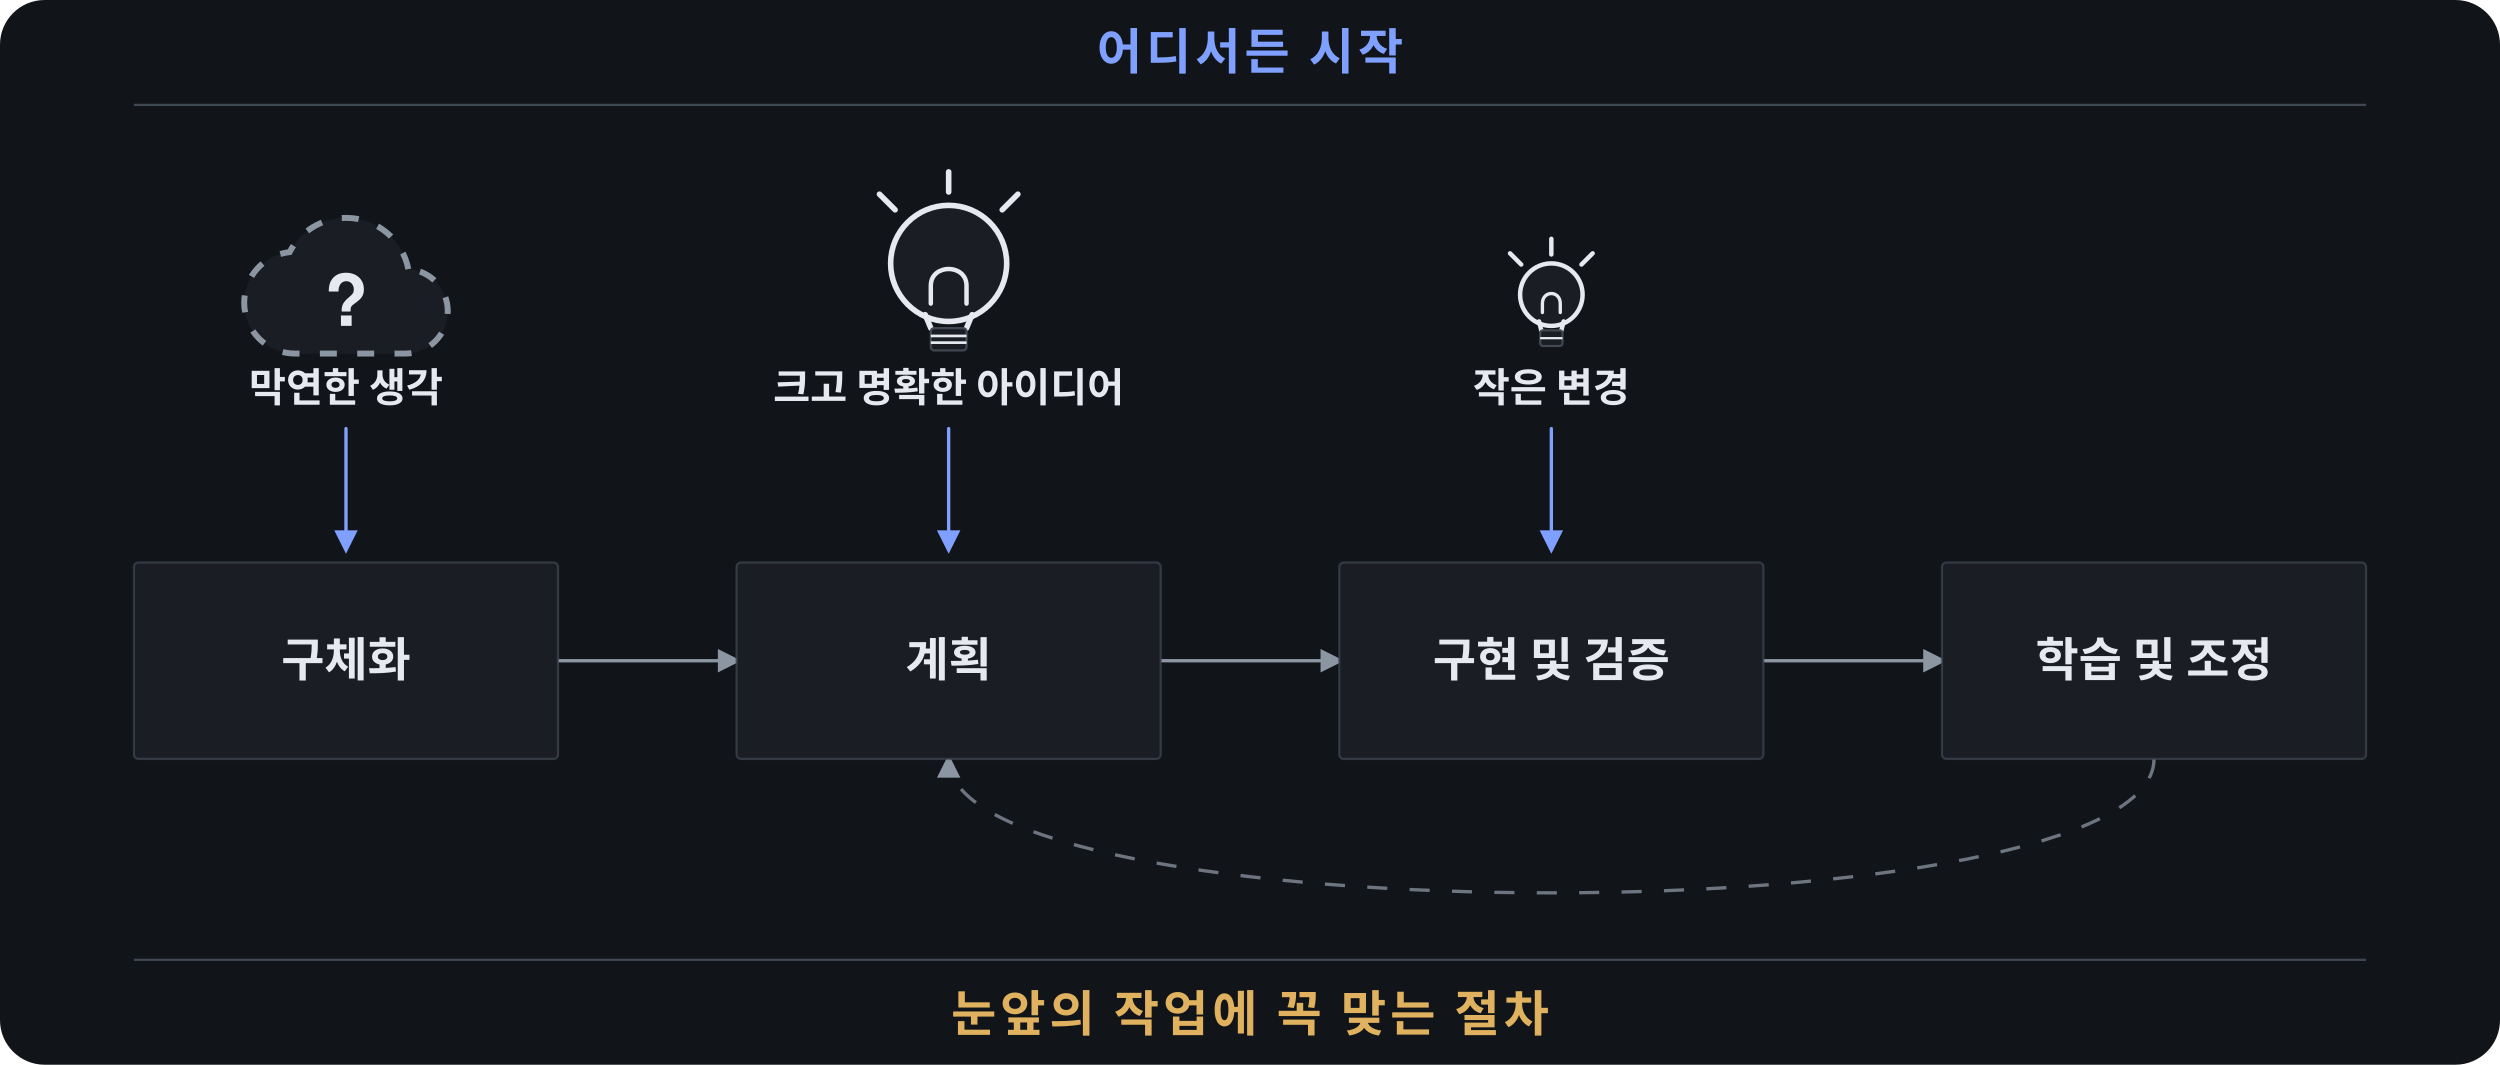
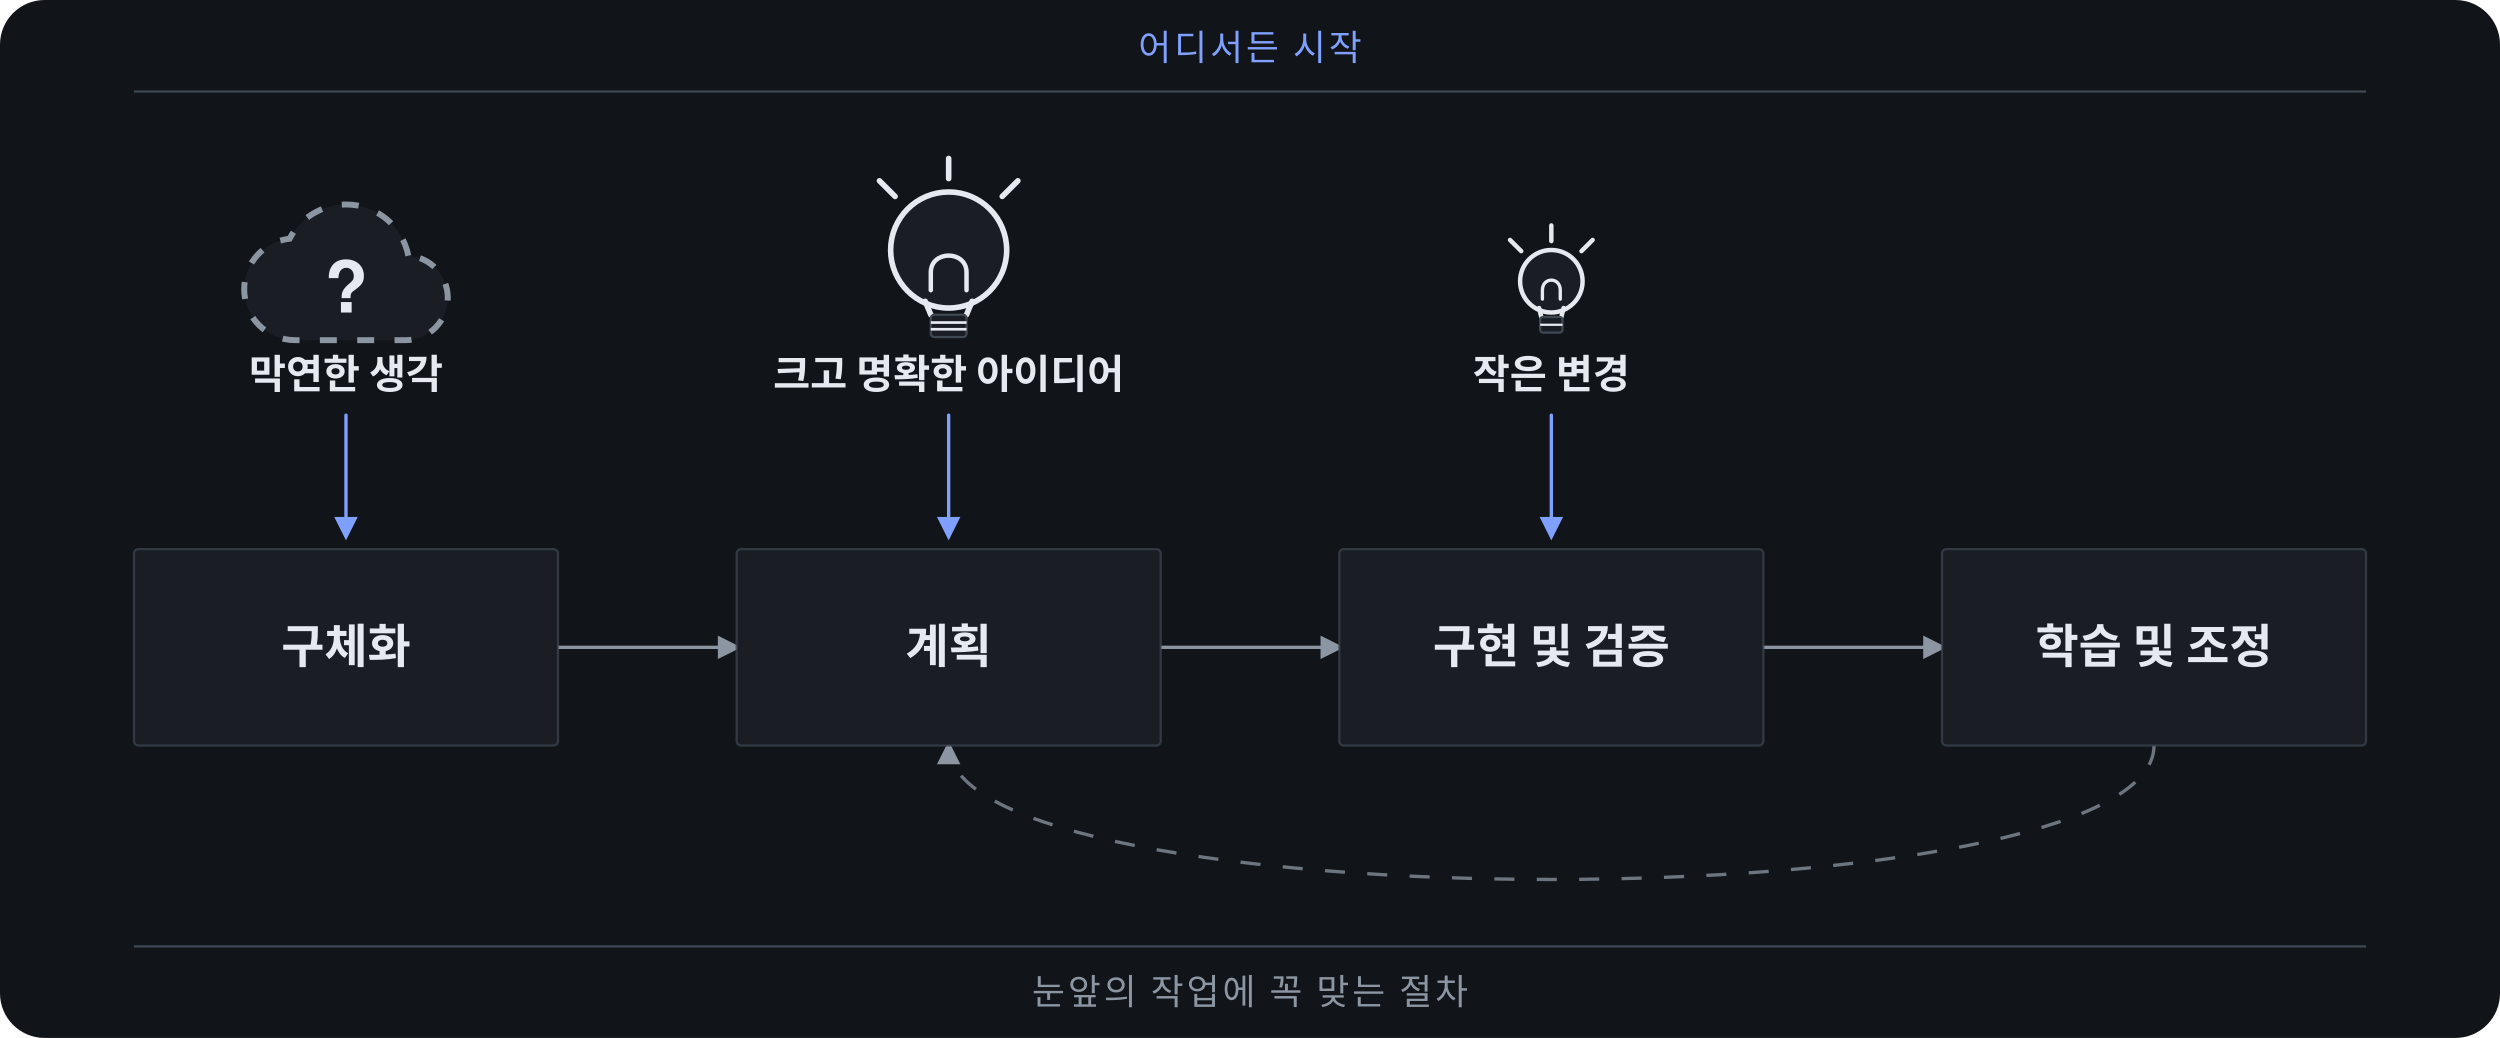
- <svg xmlns="http://www.w3.org/2000/svg" class="bmad-diagram" width="1120" height="477" viewBox="0 0 1120 477" role="img" aria-labelledby="title description">
+ <svg xmlns="http://www.w3.org/2000/svg" class="bmad-diagram" width="1120" height="465" viewBox="0 0 1120 465" role="img" aria-labelledby="title description">
  <style>
  .bmad-diagram { font-family: -apple-system, 'Segoe UI', Helvetica, Arial, sans-serif; }
  .bmad-diagram text { fill: #e6eaf0; }
  .bmad-diagram .node { fill: #1a1e24; stroke: #404854; stroke-width: 1; }
  .bmad-diagram .node.hot { stroke: #7fa0ff; }
  .bmad-diagram .gate { fill: #111418; stroke: #7fa0ff; stroke-width: 1.5; }
  .bmad-diagram .chip { fill: #1a1e24; stroke: #404854; stroke-width: 1; }
  .bmad-diagram .chip.ok { fill: rgba(111, 207, 151, 0.1); stroke: #6fcf97; }
  .bmad-diagram .chip.warn { fill: rgba(224, 178, 95, 0.1); stroke: #e0b25f; }
  .bmad-diagram .band { fill: #1a1e24; stroke: #404854; stroke-opacity: 0.28; stroke-width: 1; }
  .bmad-diagram .panel { fill: none; stroke: #404854; stroke-width: 1; stroke-dasharray: 4 4; }
  .bmad-diagram .panel-title { fill: #7fa0ff; }
-   .bmad-diagram .slogan { fill: #7fa0ff; }
-   .bmad-diagram .slogan.alt { fill: #e0b25f; }
+   .bmad-diagram .slogan {
+     font-family: ui-monospace, SFMono-Regular, Menlo, monospace;
+     font-size: 16px;
+     letter-spacing: 0.085em;
+     text-transform: uppercase;
+     fill: #7fa0ff;
+   }
+   .bmad-diagram .slogan.alt { fill: #8c96a3; }
  .bmad-diagram .rule { fill: none; stroke: #404854; stroke-width: 1; }
  .bmad-diagram .edge { fill: none; stroke: #8c96a3; stroke-width: 1.5; }
  .bmad-diagram .edge.soft { stroke-width: 1.25; stroke-dasharray: 4 4; opacity: 0.85; }
  .bmad-diagram .edge.lens { opacity: 0.5; }
  .bmad-diagram .edge.entry { stroke: #7fa0ff; }
  .bmad-diagram .head { fill: #8c96a3; }
  .bmad-diagram .head.accent { fill: #7fa0ff; }
  .bmad-diagram .glyph { fill: #8c96a3; }
  .bmad-diagram .glyph .fold { fill: #111418; opacity: 0.5; }
  .bmad-diagram .n { font-size: 14px; font-weight: 500; letter-spacing: -0.012em; text-anchor: middle; }
  .bmad-diagram .n.small { font-size: 12.5px; font-weight: 600; text-anchor: start; }
  .bmad-diagram .sub { font-size: 11.5px; fill: #8c96a3; }
  .bmad-diagram .sub.mid { text-anchor: middle; }
  .bmad-diagram .mono { font-family: ui-monospace, SFMono-Regular, Menlo, monospace; }
  .bmad-diagram .k {
    font-family: ui-monospace, SFMono-Regular, Menlo, monospace;
    font-size: 10px;
    letter-spacing: 0.09em;
    text-transform: uppercase;
    fill: #8c96a3;
  }
  </style>
-   <rect width="1120" height="477" rx="20" fill="#111418" />
+   <rect width="1120" height="465" rx="20" fill="#111418" />
  <defs>
    <marker id="arrow" viewBox="0 0 10 10" refX="8" refY="5" markerWidth="7" markerHeight="7" orient="auto-start-reverse">
      <path class="head" d="M 0 0 L 10 5 L 0 10 z" />
    </marker>
    <marker id="arrow-entry" viewBox="0 0 10 10" refX="8" refY="5" markerWidth="7" markerHeight="7" orient="auto-start-reverse">
      <path class="head accent" d="M 0 0 L 10 5 L 0 10 z" />
    </marker>
  </defs>
  <g text-anchor="middle">
-     <text class="slogan" x="560" y="31" font-size="22" font-weight="700" letter-spacing="1.8" data-i18n="start-anywhere">어디서든 시작</text>
-     <path class="rule" d="M60 47H1060" />
-     <path class="rule" d="M60 430H1060" />
-     <text class="slogan alt" x="560" y="462" font-size="22" font-weight="700" letter-spacing="1.8" data-i18n="right-sized-for-the-work-in-front-">눈앞의 작업에 꼭 맞는 절차</text>
+     <text class="slogan" x="560" y="27" data-i18n="start-anywhere">어디서든 시작</text>
+     <path class="rule" d="M60 41H1060" />
+     <path class="rule" d="M60 424H1060" />
+     <text class="slogan alt" x="560" y="450" data-i18n="right-sized-for-the-work-in-front-">눈앞의 작업에 꼭 맞는 절차</text>
  </g>
-   <g transform="translate(0 52)">
+   <g transform="translate(0 46)">
    <path class="edge entry" d="M155 140V194" stroke-linecap="round" marker-end="url(#arrow-entry)" />
    <path class="edge entry" d="M425 140V194" stroke-linecap="round" marker-end="url(#arrow-entry)" />
    <path class="edge entry" d="M695 140V194" stroke-linecap="round" marker-end="url(#arrow-entry)" />
    <path class="edge" d="M250 244H330" stroke-linecap="round" marker-end="url(#arrow)" />
    <path class="edge" d="M520 244H600" stroke-linecap="round" marker-end="url(#arrow)" />
    <path class="edge" d="M790 244H870" stroke-linecap="round" marker-end="url(#arrow)" />
    <path class="edge" d="M965 288C965 368 425 368 425 288" fill="none" stroke-opacity=".75" stroke-dasharray="9 10" marker-end="url(#arrow)" />
    <g transform="translate(155 76) scale(3.8) translate(-12 -12)">
      <path d="M19.35 10.04C18.67 6.59 15.64 4 12 4 9.11 4 6.6 5.64 5.35 8.04 2.34 8.36 0 10.91 0 14c0 3.31 2.69 6 6 6h13c2.76 0 5-2.24 5-5 0-2.64-2.05-4.78-4.65-4.96z" fill="#1a1e24" stroke="#8c96a3" stroke-width=".7" stroke-dasharray="2 2.4" />
    </g>
    <circle cx="425" cy="66" r="26" fill="#1a1e24" stroke="#e6eaf0" stroke-width="2.5" />
    <path d="M417 84V76C417 66 433 66 433 76V84" fill="none" stroke="#e6eaf0" stroke-width="2" stroke-linecap="round" />
    <path d="M414.5 89L417 95M435.5 89L433 95" stroke="#e6eaf0" stroke-width="2.5" stroke-linecap="round" />
    <rect class="node" x="417" y="95" width="16" height="10" rx="1.5" stroke="#e6eaf0" stroke-width="2.5" />
    <path d="M417 98.5H433M417 101.5H433" stroke="#e6eaf0" stroke-width="1.2" />
    <path d="M401 42L394 35M449 42L456 35M425 34V25" stroke="#e6eaf0" stroke-width="2.5" stroke-linecap="round" />
    <circle cx="695" cy="80" r="14" fill="#1a1e24" stroke="#e6eaf0" stroke-width="2" />
    <path d="M691 88V84C691 78 699 78 699 84V88" fill="none" stroke="#e6eaf0" stroke-width="1.5" stroke-linecap="round" />
    <path d="M689.5 92L690.5 96M700.5 92L699.5 96" stroke="#e6eaf0" stroke-width="2" stroke-linecap="round" />
    <rect class="node" x="690" y="96" width="10" height="7" rx="1.2" stroke="#e6eaf0" stroke-width="2" />
    <path d="M690 99.5H700" stroke="#e6eaf0" stroke-width="1" />
    <path d="M681.5 66.5L676.5 61.5M708.5 66.5L713.5 61.5M695 62V55" stroke="#e6eaf0" stroke-width="2" stroke-linecap="round" />
    <g text-anchor="middle">
      <text x="155" y="94" fill="#8c96a3" font-size="32" font-weight="700" data-i18n="label">?</text>
      <text x="155" y="128" fill="#e6eaf0" font-size="18" font-weight="600" data-i18n="vague-notion">막연한 생각</text>
      <text x="425" y="128" fill="#e6eaf0" font-size="18" font-weight="600" data-i18n="big-clear-idea">크고 명확한 아이디어</text>
      <text x="695" y="128" fill="#e6eaf0" font-size="18" font-weight="600" data-i18n="small-change">작은 변경</text>
      <g transform="translate(60 200)">
        <rect class="node" width="190" height="88" rx="2" stroke-opacity=".7" />
        <text x="95" y="51" fill="#e6eaf0" font-size="21" font-weight="600" data-i18n="clarify">구체화</text>
      </g>
      <g transform="translate(330 200)">
        <rect class="node" width="190" height="88" rx="2" stroke-opacity=".7" />
        <text x="95" y="51" fill="#e6eaf0" font-size="21" font-weight="600" data-i18n="plan">계획</text>
      </g>
      <g transform="translate(600 200)">
        <rect class="node" width="190" height="88" rx="2" stroke-opacity=".7" />
        <text x="95" y="51" fill="#e6eaf0" font-size="21" font-weight="600" data-i18n="build-and-verify">구현 및 검증</text>
      </g>
      <g transform="translate(870 200)">
        <rect class="node" width="190" height="88" rx="2" stroke-opacity=".7" />
        <text x="95" y="51" fill="#e6eaf0" font-size="21" font-weight="600" data-i18n="learn-and-adjust">학습 및 조정</text>
      </g>
    </g>
  </g>
</svg>
